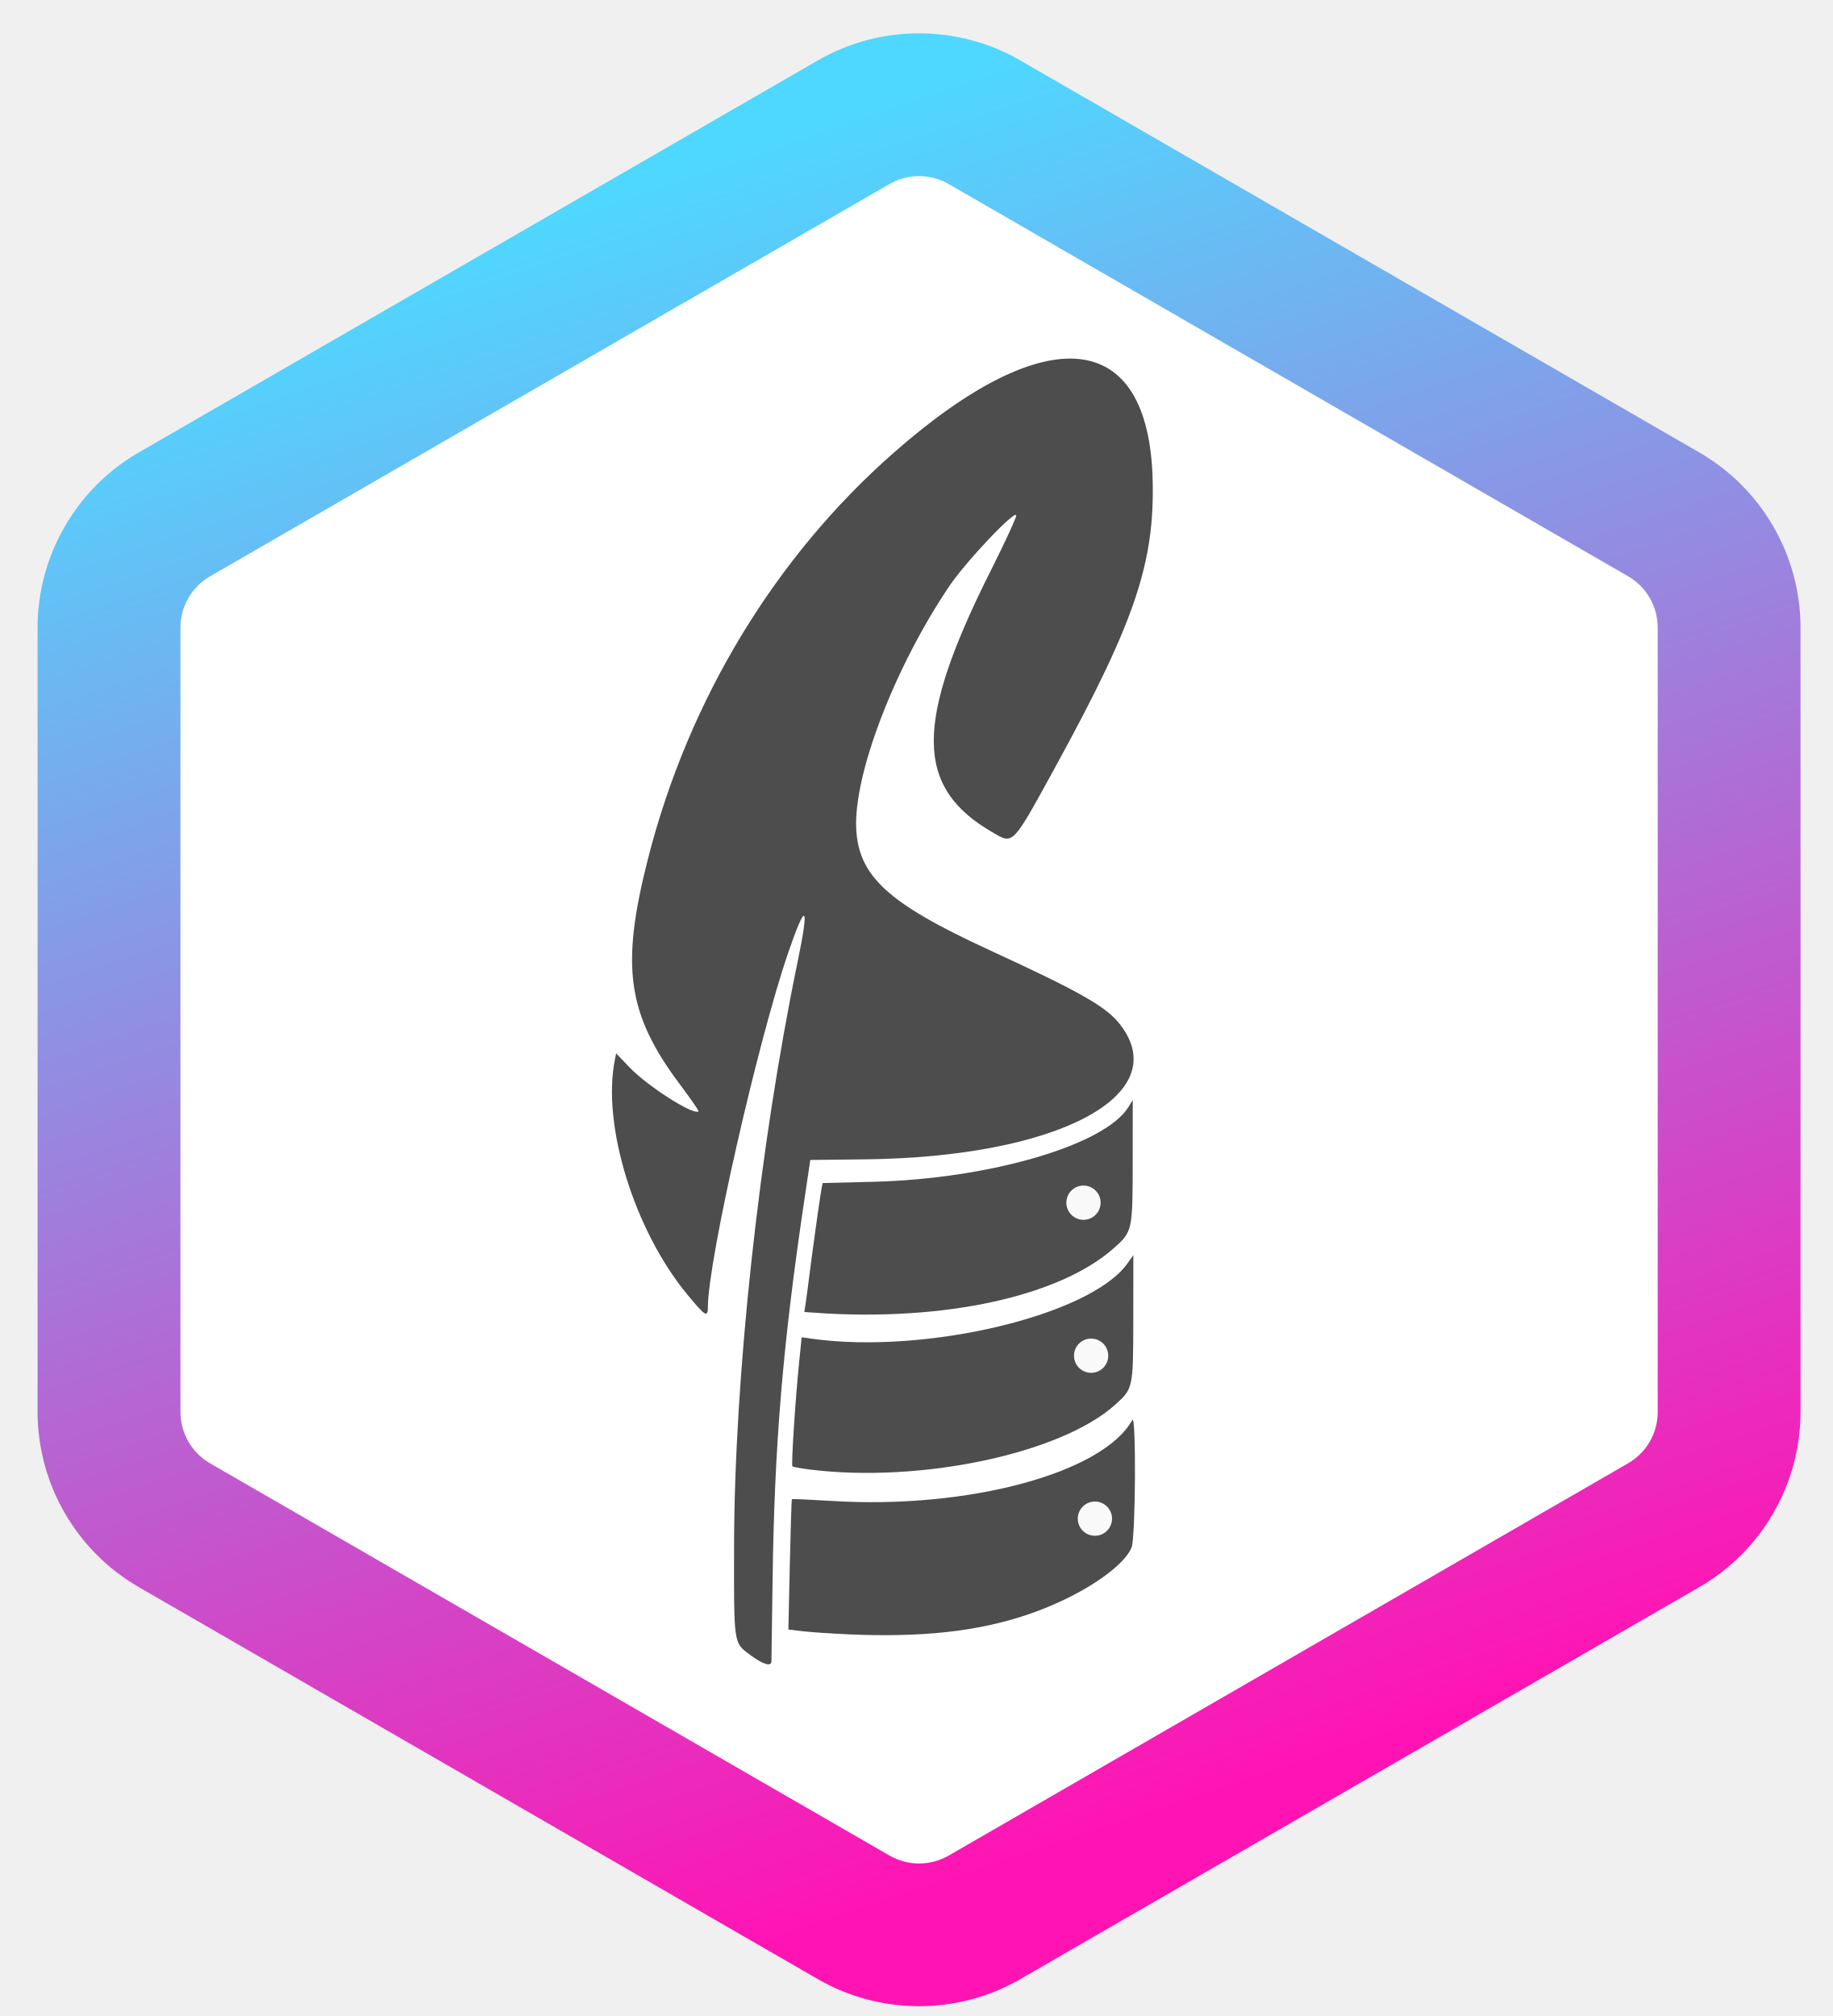
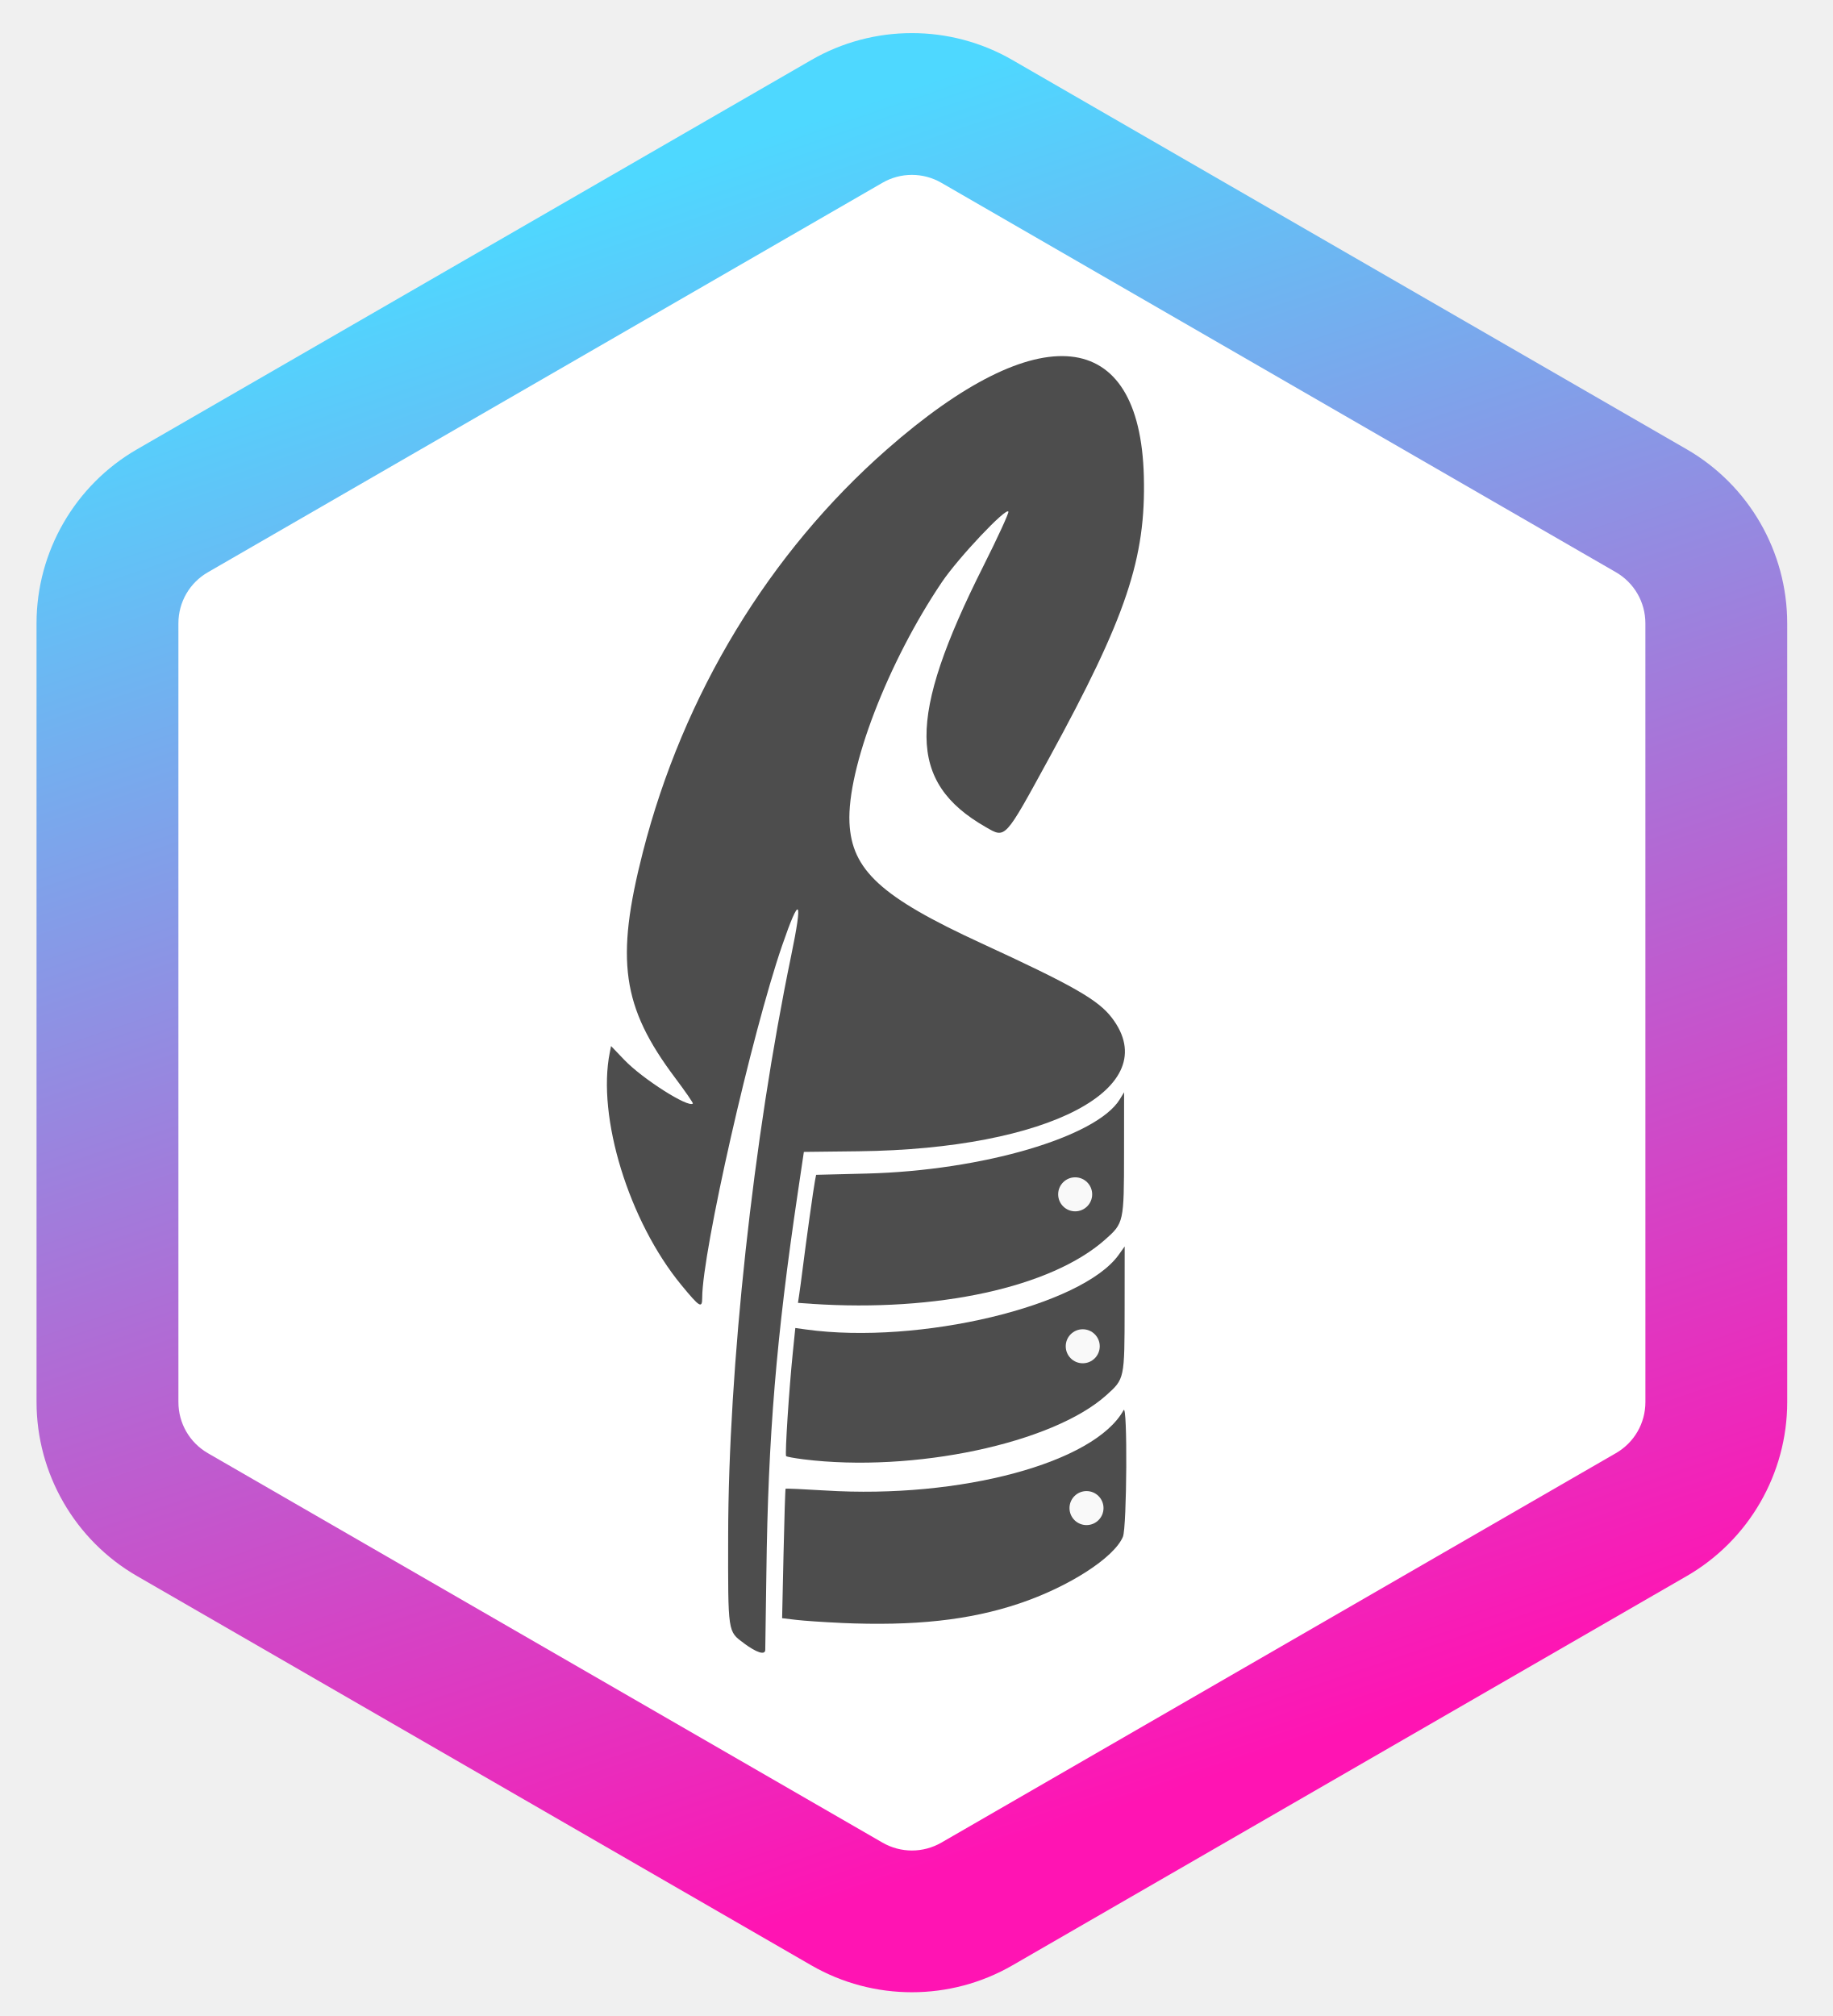
- <svg xmlns="http://www.w3.org/2000/svg" xmlns:xlink="http://www.w3.org/1999/xlink" width="150" height="165" viewBox="0 0 37.207 40.963" version="1.1" id="svg1">
+ <svg xmlns="http://www.w3.org/2000/svg" xmlns:xlink="http://www.w3.org/1999/xlink" width="150" height="165" viewBox="0 0 37.5 41.25" version="1.1" id="svg1">
  <defs id="defs1">
    <linearGradient xlink:href="#a" id="linearGradient503" gradientUnits="userSpaceOnUse" gradientTransform="matrix(0.1551404,0.00118797,-6.1719265e-4,0.08060071,58.60816,-85.48856)" x1="352.158" y1="1902.979" x2="562.999" y2="2219.312" />
    <linearGradient id="a">
      <stop offset="0" stop-color="#4ed8ff" id="stop869" />
      <stop offset="1" stop-color="#ff14b3" id="stop871" />
    </linearGradient>
  </defs>
  <g id="layer1" transform="translate(-109.5375,-61.11875)">
    <g id="g1">
      <path style="fill:#ffffff;stroke-width:0.073" d="m 128.708,99.163 c 0.166,-0.085 3.501,-2.034 13.46,-7.867 1.233,-0.722 1.389,-0.829 1.545,-1.053 0.257,-0.37 0.243,0.101 0.259,-8.693 l 0.015,-8.103 -0.111,-0.243 c -0.224,-0.491 -0.359,-0.586 -3.207,-2.251 -0.75,-0.438 -2.107,-1.233 -3.016,-1.767 -9.397,-5.513 -9.086,-5.341 -9.556,-5.31 -0.398,0.026 -0.118,-0.123 -3.563,1.892 -1.587,0.928 -4.386,2.563 -6.219,3.633 -1.833,1.07 -3.796,2.216 -4.362,2.546 -1.108,0.647 -1.389,0.871 -1.543,1.226 l -0.093,0.216 -0.007,8.134 c -0.008,9.145 -0.036,8.399 0.332,8.809 0.12,0.134 0.376,0.32 0.696,0.506 0.278,0.162 1.068,0.624 1.756,1.027 9.676,5.673 12.468,7.293 12.712,7.373 0.174,0.058 0.732,0.011 0.901,-0.075 z" id="path507" />
      <g id="g3" transform="translate(-0.2498217,0.6661912)">
        <path style="fill:#4d4d4d;stroke-width:0.073" d="m 125.008,94.074 c -0.332,-0.244 -0.325,-0.198 -0.322,-2.191 0.005,-3.446 0.513,-8.128 1.288,-11.87 0.247,-1.193 0.179,-1.268 -0.186,-0.207 -0.62,1.802 -1.632,6.264 -1.633,7.198 0,0.23 -0.05,0.2 -0.426,-0.257 -1.073,-1.303 -1.731,-3.44 -1.465,-4.759 l 0.026,-0.132 0.274,0.286 c 0.37,0.386 1.308,0.983 1.4,0.891 0.01,-0.01 -0.154,-0.247 -0.364,-0.527 -1.089,-1.451 -1.225,-2.408 -0.658,-4.623 0.825,-3.221 2.581,-6.117 4.991,-8.234 3.11,-2.732 5.176,-2.519 5.258,0.544 0.045,1.683 -0.357,2.88 -1.936,5.768 -0.924,1.69 -0.888,1.65 -1.305,1.411 -1.595,-0.916 -1.606,-2.225 -0.044,-5.333 0.293,-0.583 0.524,-1.086 0.514,-1.117 -0.035,-0.105 -1.023,0.941 -1.36,1.44 -1.107,1.64 -1.943,3.817 -1.892,4.923 0.045,0.972 0.647,1.523 2.692,2.465 1.89,0.871 2.397,1.16 2.679,1.531 1.09,1.431 -1.29,2.684 -5.186,2.728 l -1.118,0.013 -0.122,0.821 c -0.442,2.968 -0.61,5.001 -0.645,7.796 -0.011,0.836 -0.021,1.545 -0.023,1.576 -0.007,0.108 -0.175,0.054 -0.439,-0.14 z" id="path508" />
        <g id="g2">
          <path style="fill:#4d4d4d;stroke-width:0.073" d="m 126.397,87.13 -0.283,-0.019 0.025,-0.165 c 0.014,-0.091 0.047,-0.336 0.073,-0.545 0.067,-0.534 0.223,-1.654 0.251,-1.793 l 0.023,-0.117 1.037,-0.026 c 2.36,-0.06 4.705,-0.748 5.176,-1.519 l 0.088,-0.144 -0.001,1.243 c -10e-4,1.422 -0.004,1.433 -0.391,1.775 -1.103,0.974 -3.429,1.482 -5.998,1.311 z" id="path513" />
          <path style="fill:#4d4d4d;stroke-width:0.073" d="m 126.227,90.312 c -0.182,-0.023 -0.342,-0.052 -0.355,-0.065 -0.027,-0.027 0.06,-1.37 0.137,-2.122 l 0.051,-0.5 0.222,0.031 c 2.312,0.318 5.647,-0.48 6.395,-1.529 l 0.122,-0.171 -0.001,1.267 c -0.002,1.449 0,1.441 -0.373,1.776 -1.101,0.989 -3.952,1.593 -6.199,1.313 z" id="path511" />
          <path style="fill:#4d4d4d;stroke-width:0.073" d="m 126.988,93.659 c -0.344,-0.015 -0.755,-0.043 -0.912,-0.062 l -0.286,-0.034 0.029,-1.318 c 0.016,-0.725 0.035,-1.324 0.042,-1.331 0.007,-0.007 0.373,0.009 0.812,0.036 2.767,0.173 5.51,-0.566 6.104,-1.644 0.082,-0.148 0.068,2.395 -0.014,2.591 -0.18,0.429 -1.11,1.027 -2.126,1.367 -1.019,0.341 -2.14,0.463 -3.648,0.396 z" id="path509" />
          <circle style="font-variation-settings:normal;fill:#f9f9f9;fill-opacity:1;stroke:none;stroke-width:0.265;stroke-linecap:butt;stroke-linejoin:miter;stroke-miterlimit:4;stroke-dasharray:none;stroke-dashoffset:0;stroke-opacity:1;paint-order:markers fill stroke" id="path515" cx="131.941" cy="87.999" r="0.348" />
          <circle style="font-variation-settings:normal;fill:#f9f9f9;fill-opacity:1;stroke:none;stroke-width:0.265;stroke-linecap:butt;stroke-linejoin:miter;stroke-miterlimit:4;stroke-dasharray:none;stroke-dashoffset:0;stroke-opacity:1;paint-order:markers fill stroke" id="circle515" cx="131.786" cy="84.89" r="0.348" />
          <circle style="font-variation-settings:normal;fill:#f9f9f9;fill-opacity:1;stroke:none;stroke-width:0.265;stroke-linecap:butt;stroke-linejoin:miter;stroke-miterlimit:4;stroke-dasharray:none;stroke-dashoffset:0;stroke-opacity:1;paint-order:markers fill stroke" id="circle516" cx="132.018" cy="91.31" r="0.348" />
        </g>
      </g>
      <path style="font-variation-settings:normal;baseline-shift:baseline;display:inline;overflow:visible;vector-effect:none;fill:url(#linearGradient503);fill-opacity:1;stroke:none;stroke-width:0.403;stroke-linecap:butt;stroke-linejoin:miter;stroke-miterlimit:4;stroke-dasharray:none;stroke-dashoffset:0;stroke-opacity:1;-inkscape-stroke:none;paint-order:markers fill stroke;enable-background:accumulate;stop-color:#000000" d="m 128.195,61.796 c -0.71,1.1e-5 -1.421,0.183 -2.056,0.55 l -13.798,7.966 c -1.27,0.733 -2.056,2.095 -2.056,3.561 l 2.2e-4,15.933 c 3e-5,1.467 0.786,2.828 2.056,3.561 l 13.798,7.966 c 1.27,0.733 2.842,0.733 4.112,-1e-5 l 13.798,-7.966 c 1.27,-0.733 2.056,-2.095 2.056,-3.561 l -2.2e-4,-15.933 c -3e-5,-1.467 -0.786,-2.828 -2.056,-3.561 l -13.798,-7.966 c -0.635,-0.367 -1.346,-0.55 -2.056,-0.55 z m 1.5e-4,2.901 c 0.208,-1.7e-5 0.417,0.054 0.605,0.163 l 13.798,7.966 c 0.376,0.217 0.605,0.613 0.605,1.047 l 5.2e-4,15.933 c 3e-5,0.434 -0.228,0.83 -0.605,1.047 l -13.798,7.967 c -0.376,0.217 -0.833,0.217 -1.209,-1.31e-4 L 113.793,90.854 c -0.376,-0.217 -0.605,-0.613 -0.605,-1.047 l -2.2e-4,-15.933 c -3e-5,-0.434 0.228,-0.83 0.605,-1.047 l 13.798,-7.967 c 0.188,-0.109 0.396,-0.163 0.604,-0.163 z" id="path491" />
    </g>
  </g>
</svg>
